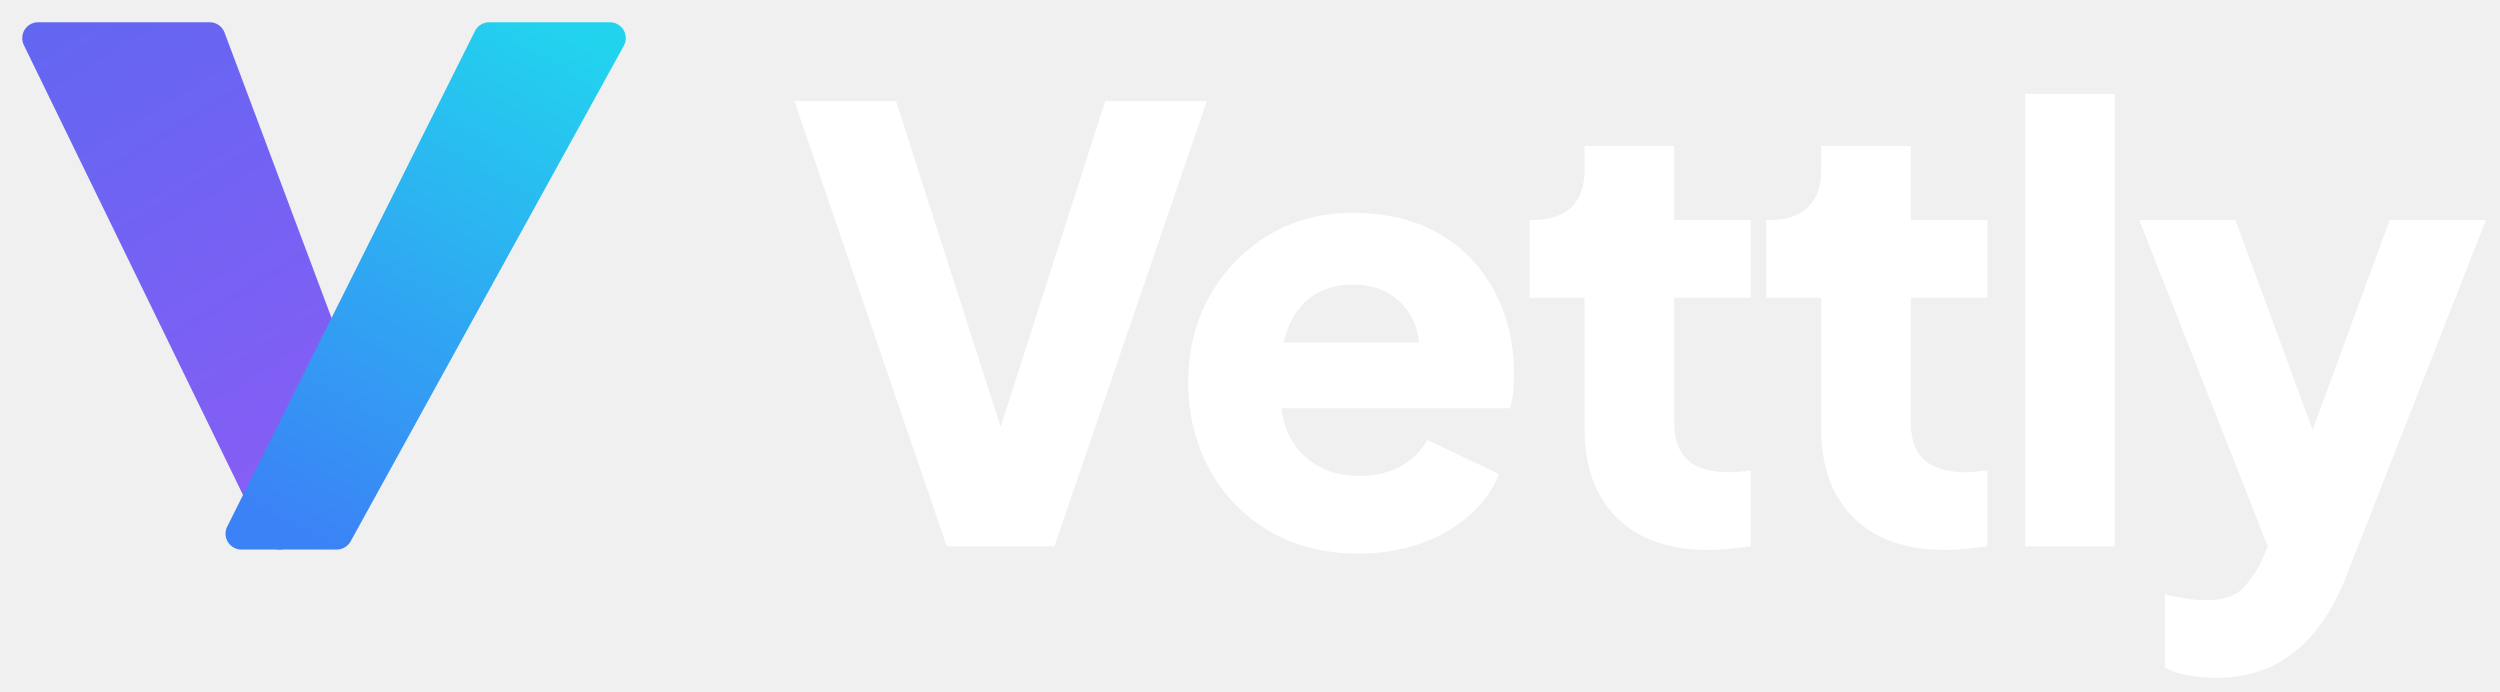
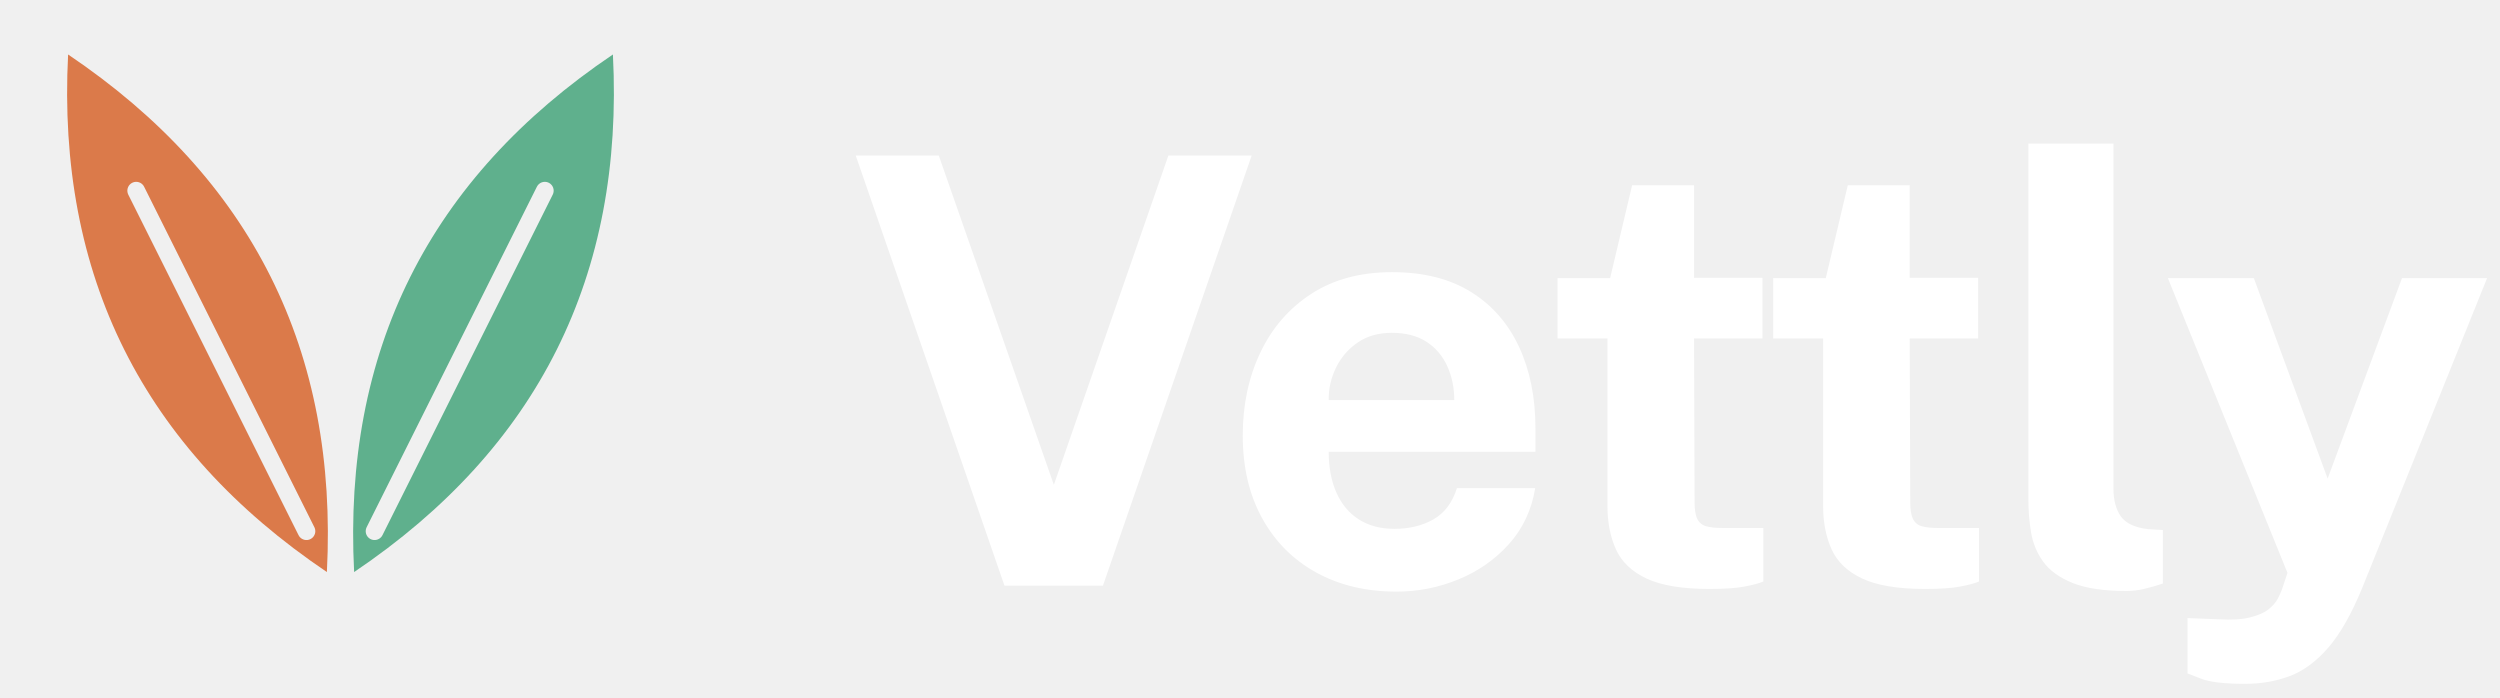
- <svg xmlns="http://www.w3.org/2000/svg" viewBox="0 0 393.5 108.79" width="393.5" height="108.79" role="img" aria-label="Vettly">
+ <svg xmlns="http://www.w3.org/2000/svg" viewBox="0 0 367.1 102.46" width="367.1" height="102.46" role="img" aria-label="Vettly">
  <g>
    <defs>
-       <linearGradient id="hd-l" x1="6" y1="6" x2="54" y2="84" gradientUnits="userSpaceOnUse">
-         <stop offset="0" stop-color="#6366F1" />
-         <stop offset="1" stop-color="#8B5CF6" />
-       </linearGradient>
-       <linearGradient id="hd-r" x1="47" y1="84" x2="92" y2="6" gradientUnits="userSpaceOnUse">
-         <stop offset="0" stop-color="#3B82F6" />
-         <stop offset="1" stop-color="#22D3EE" />
-       </linearGradient>
+       <mask id="hd-l" maskUnits="userSpaceOnUse" x="0" y="0" width="100" height="88">
+         <rect width="100" height="88" fill="#fff" />
+         <path d="M52 84 Q49.5 35.3 90 8 Q92.5 56.7 52 84 Z" fill="#000" stroke="#000" stroke-width="6" stroke-linejoin="round" />
+         <path d="M45 78 L20 28" stroke="#000" stroke-width="2.6" stroke-linecap="round" />
+       </mask>
+       <mask id="hd-r" maskUnits="userSpaceOnUse" x="0" y="0" width="100" height="88">
+         <rect width="100" height="88" fill="#fff" />
+         <path d="M55 78 L80 28" stroke="#000" stroke-width="2.6" stroke-linecap="round" />
+       </mask>
    </defs>
-     <path d="M6 6 H33 L54 62 L44 84 Z" fill="url(#hd-l)" stroke="url(#hd-l)" stroke-width="5" stroke-linejoin="round" />
-     <path d="M38 84 L77 6 H96 L53 84 Z" fill="url(#hd-r)" stroke="url(#hd-r)" stroke-width="5" stroke-linejoin="round" />
+     <path d="M48 84 Q50.5 35.3 10 8 Q7.5 56.7 48 84 Z" fill="#DB7A4A" mask="url(#hd-l)" />
+     <path d="M52 84 Q49.5 35.3 90 8 Q92.5 56.7 52 84 Z" fill="#5FB08D" mask="url(#hd-r)" />
  </g>
-   <path transform="translate(124 86) scale(0.98)" fill="#FFFFFF" d="M42.82 0L25.54 0L1.06-71.52L17.38-71.52L34.18-19.20L50.98-71.52L67.30-71.52L42.82 0Z M91.68 1.15L91.68 1.15Q83.33 1.15 77.18-2.54Q71.04-6.24 67.68-12.48Q64.32-18.72 64.32-26.30L64.32-26.30Q64.32-34.18 67.82-40.32Q71.33-46.46 77.28-50.02Q83.23-53.57 90.72-53.57L90.72-53.57Q96.96-53.57 101.76-51.60Q106.56-49.63 109.87-46.08Q113.18-42.53 114.91-37.87Q116.64-33.22 116.64-27.74L116.64-27.74Q116.64-26.21 116.50-24.72Q116.35-23.23 115.97-22.18L115.97-22.18L79.30-22.18Q79.49-20.16 80.26-18.43L80.26-18.43Q81.70-15.07 84.67-13.20Q87.65-11.33 91.87-11.33L91.87-11.33Q95.71-11.33 98.45-12.86Q101.18-14.40 102.72-17.09L102.72-17.09L114.24-11.62Q112.70-7.78 109.39-4.90Q106.08-2.02 101.57-0.43Q97.06 1.15 91.68 1.15ZM79.58-32.74L79.58-32.74L101.38-32.74Q101.28-33.98 100.90-35.14L100.90-35.14Q99.84-38.30 97.20-40.18Q94.56-42.05 90.72-42.05L90.72-42.05Q86.98-42.05 84.29-40.22Q81.60-38.40 80.26-34.85L80.26-34.85Q79.87-33.89 79.58-32.74Z M147.94 0.58L147.94 0.58Q138.43 0.58 133.20-4.56Q127.97-9.70 127.97-18.91L127.97-18.91L127.97-39.94L119.14-39.94L119.14-52.42L119.62-52.42Q123.65-52.42 125.81-54.43Q127.97-56.45 127.97-60.48L127.97-60.48L127.97-64.32L142.37-64.32L142.37-52.42L154.66-52.42L154.66-39.94L142.37-39.94L142.37-19.87Q142.37-17.18 143.33-15.41Q144.29-13.63 146.30-12.77Q148.32-11.90 151.30-11.90L151.30-11.90Q151.97-11.90 152.83-12Q153.70-12.10 154.66-12.19L154.66-12.19L154.66 0Q153.22 0.19 151.39 0.38Q149.57 0.58 147.94 0.58Z M185.95 0.58L185.95 0.58Q176.45 0.58 171.22-4.56Q165.98-9.70 165.98-18.91L165.98-18.91L165.98-39.94L157.15-39.94L157.15-52.42L157.63-52.42Q161.66-52.42 163.82-54.43Q165.98-56.45 165.98-60.48L165.98-60.48L165.98-64.32L180.38-64.32L180.38-52.42L192.67-52.42L192.67-39.94L180.38-39.94L180.38-19.87Q180.38-17.18 181.34-15.41Q182.30-13.63 184.32-12.77Q186.34-11.90 189.31-11.90L189.31-11.90Q189.98-11.90 190.85-12Q191.71-12.10 192.67-12.19L192.67-12.19L192.67 0Q191.23 0.19 189.41 0.38Q187.58 0.58 185.95 0.58Z M213.12 0L198.72 0L198.72-72.67L213.12-72.67L213.12 0Z M229.44 21.12L229.44 21.12Q227.14 21.12 224.98 20.74Q222.82 20.35 221.18 19.49L221.18 19.49L221.18 7.68Q222.53 8.06 224.35 8.35Q226.18 8.64 227.71 8.64L227.71 8.64Q231.94 8.64 233.76 6.67Q235.58 4.70 236.74 2.21L236.74 2.21L237.70 0L217.06-52.42L232.51-52.42L244.90-18.72L257.28-52.42L272.74-52.42L250.27 4.90Q248.16 10.27 245.09 13.92Q242.02 17.57 238.13 19.34Q234.24 21.12 229.44 21.12Z" />
+   <path transform="translate(124 86) scale(0.91)" fill="#FFFFFF" d="M41.71 0L25.82 0L1.82-69.41L15.22-69.41L33.79-16.27L52.27-69.41L65.71-69.41L41.71 0Z M89.09 0.96L89.09 0.96Q81.70 0.96 76.10-2.14Q70.51-5.23 67.39-10.90Q64.27-16.56 64.27-24.24L64.27-24.24Q64.27-31.68 67.13-37.66Q69.98-43.63 75.36-47.11Q80.74-50.59 88.37-50.59L88.37-50.59Q95.95-50.59 101.09-47.40Q106.22-44.21 108.86-38.52Q111.50-32.83 111.50-25.39L111.50-25.39L111.50-21.60L78.14-21.60Q78.14-17.81 79.39-15Q80.64-12.19 83.02-10.68Q85.39-9.17 88.75-9.17L88.75-9.17Q92.35-9.17 95.04-10.70Q97.73-12.24 98.83-15.74L98.83-15.74L111.46-15.74Q110.59-10.46 107.23-6.72Q103.87-2.98 99.07-1.01Q94.27 0.96 89.09 0.96ZM78.14-29.95L78.14-29.95L98.40-29.95Q98.40-32.93 97.27-35.42Q96.14-37.92 93.91-39.36Q91.68-40.80 88.32-40.80L88.32-40.80Q85.10-40.80 82.82-39.24Q80.54-37.68 79.32-35.18Q78.10-32.69 78.14-29.95Z M139.58 0.53L139.58 0.53Q133.01 0.53 129.43-1.15Q125.86-2.83 124.49-5.86Q123.12-8.88 123.12-12.86L123.12-12.86L123.12-39.89L115.06-39.89L115.06-49.63L123.55-49.63L127.10-64.61L137.09-64.61L137.09-49.68L148.13-49.68L148.13-39.89L137.09-39.89L137.18-13.44Q137.18-11.62 137.64-10.73Q138.10-9.84 139.08-9.58Q140.06-9.31 141.60-9.31L141.60-9.31L148.27-9.31L148.27-0.67Q147.26-0.24 145.25 0.14Q143.23 0.53 139.58 0.53Z M174.38 0.53L174.38 0.53Q167.81 0.53 164.23-1.15Q160.66-2.83 159.29-5.86Q157.92-8.88 157.92-12.86L157.92-12.86L157.92-39.89L149.86-39.89L149.86-49.63L158.35-49.63L161.90-64.61L171.89-64.61L171.89-49.68L182.93-49.68L182.93-39.89L171.89-39.89L171.98-13.44Q171.98-11.62 172.44-10.73Q172.90-9.84 173.88-9.58Q174.86-9.31 176.40-9.31L176.40-9.31L183.07-9.31L183.07-0.67Q182.06-0.24 180.05 0.14Q178.03 0.53 174.38 0.53Z M206.88 0.86L206.88 0.86Q201.41 0.86 198.19-0.43Q194.98-1.73 193.44-3.86Q191.90-6 191.47-8.62Q191.04-11.23 191.04-13.92L191.04-13.92L191.04-71.33L204.77-71.33L204.77-15.65Q204.77-12.91 205.94-11.21Q207.12-9.50 210.38-9.12L210.38-9.12L212.74-8.98L212.74-0.34Q211.30 0.14 209.81 0.50Q208.32 0.86 206.88 0.86Z M226.03 15.84L226.03 15.84Q220.94 15.84 218.83 14.98L218.83 14.98L216.72 14.16L216.72 5.23L221.66 5.42Q224.88 5.62 226.85 5.11Q228.82 4.61 229.82 3.79Q230.83 2.98 231.29 2.09Q231.74 1.20 231.94 0.67L231.94 0.67L232.85-2.06L213.55-49.63L227.42-49.63L239.33-17.28L251.33-49.63L265.06-49.63L244.94 0.29Q242.35 6.62 239.45 9.98Q236.54 13.34 233.21 14.59Q229.87 15.84 226.03 15.84Z" />
</svg>
